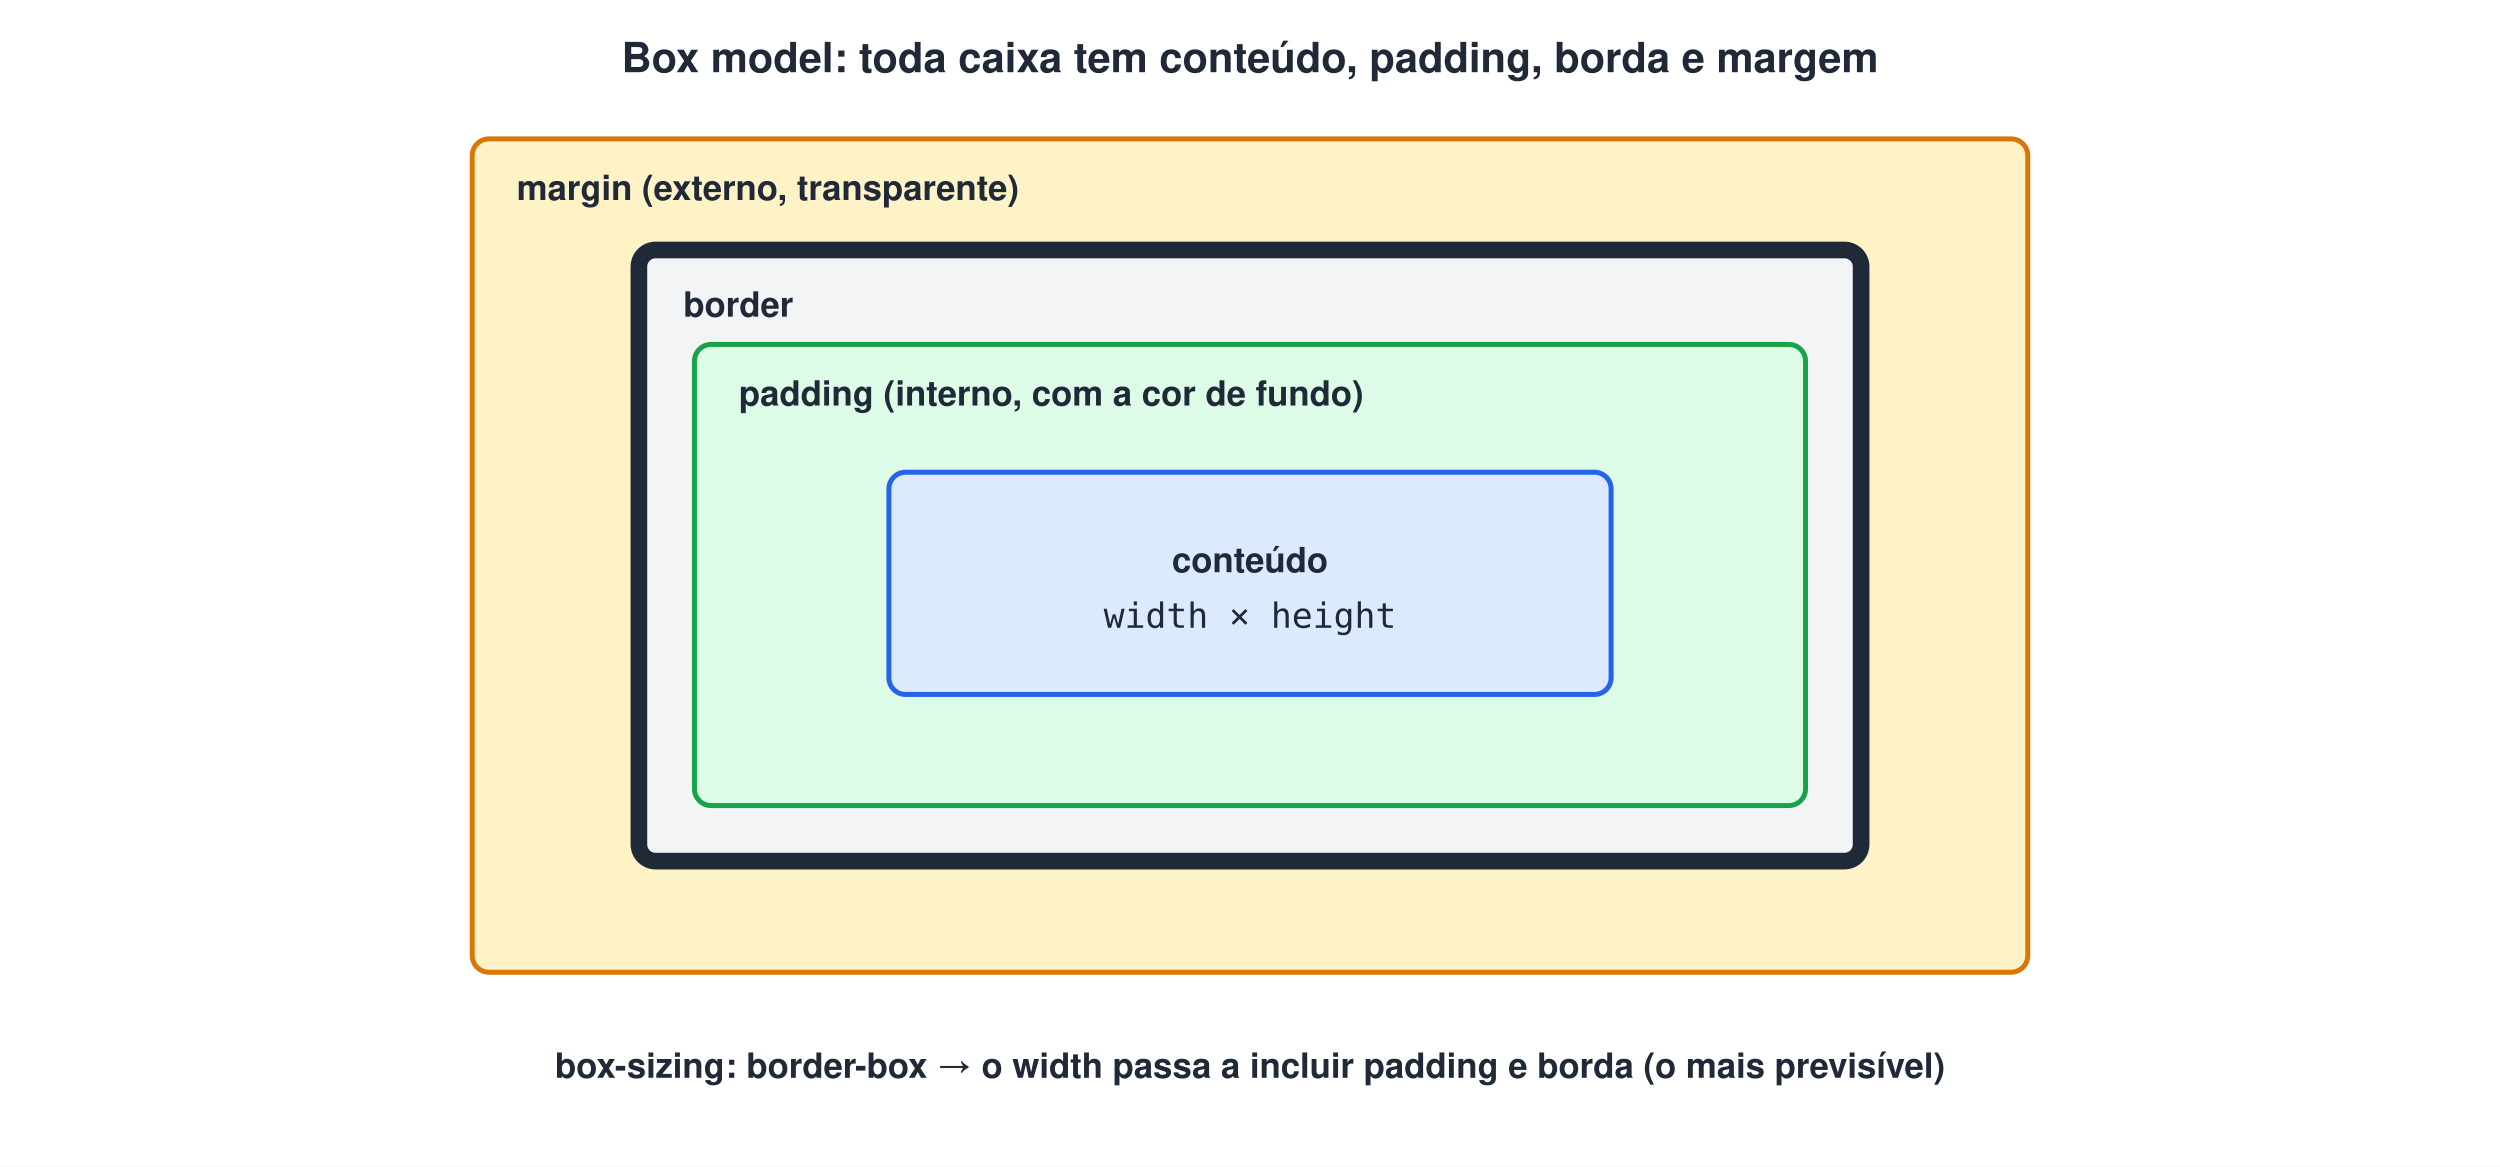
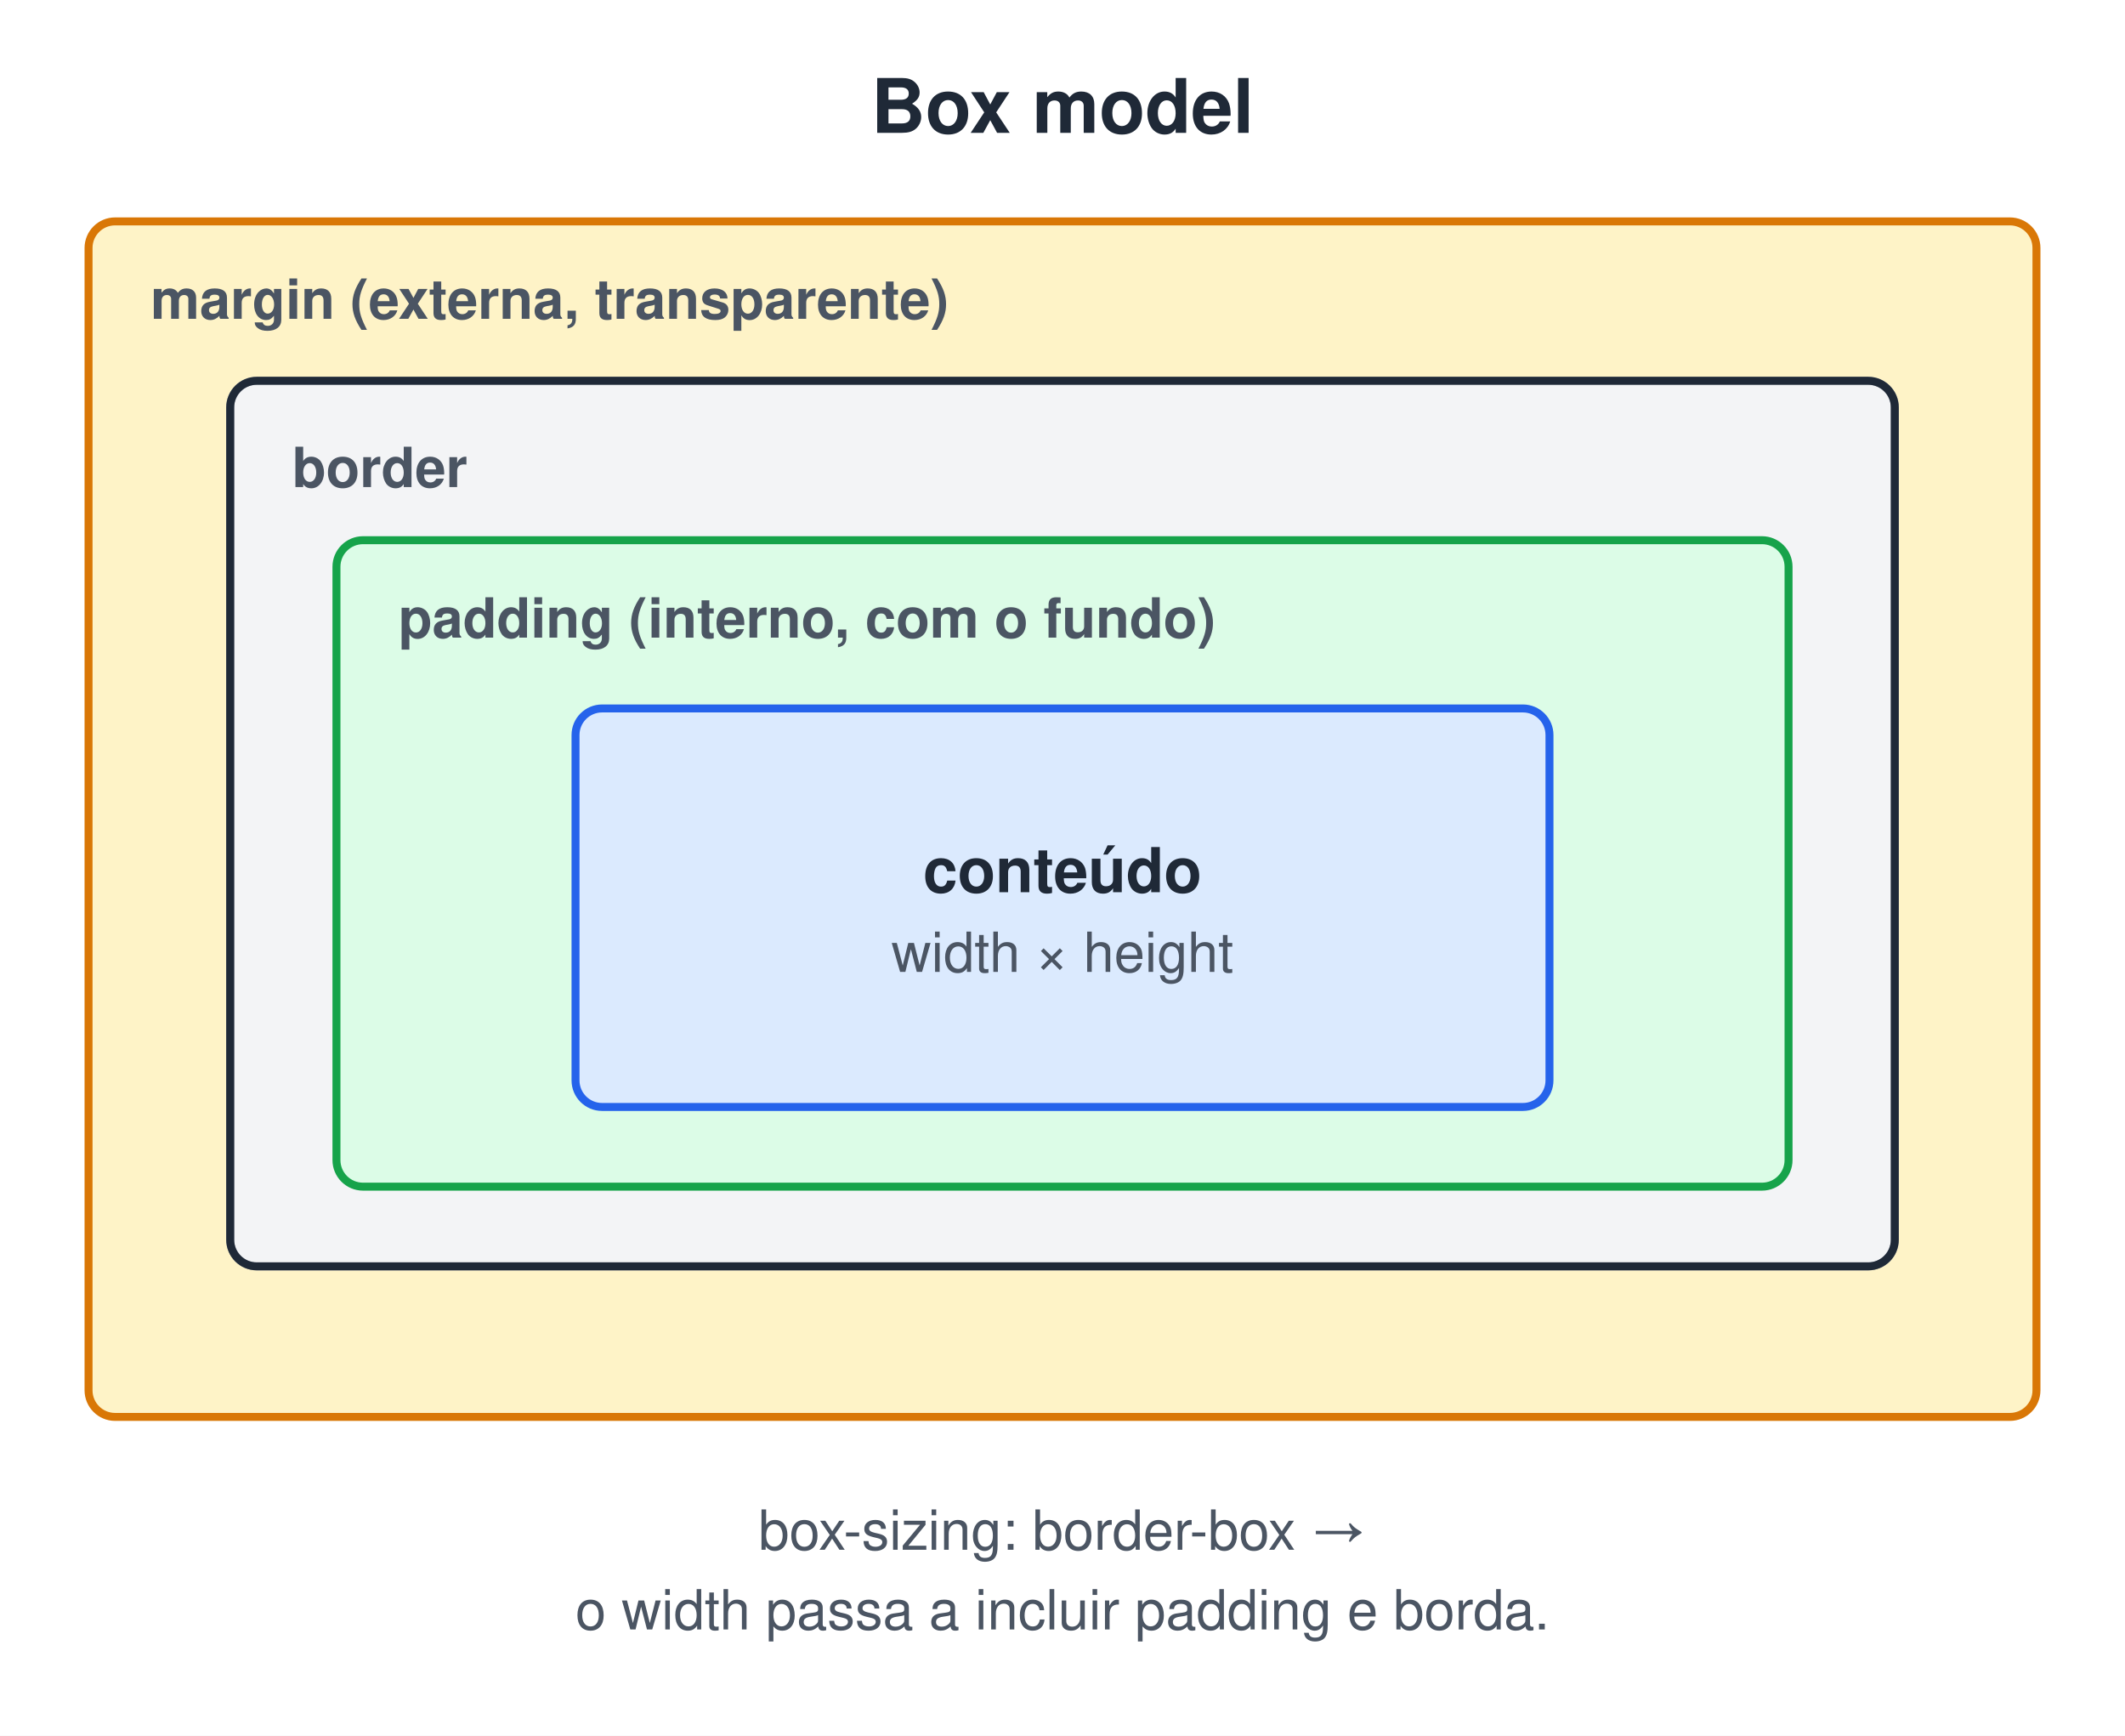
- <svg xmlns="http://www.w3.org/2000/svg" width="900" height="420" viewBox="0 0 900 420">
-   <style>text{font-family:Helvetica,Arial,sans-serif;font-size:12.5px;fill:#1F2937}.t{font-size:15px;font-weight:bold}.b{font-weight:bold}.m{font-family:Menlo,Consolas,monospace}.c{text-anchor:middle}.xB{fill:#DBEAFE;stroke:#2563EB}.xG{fill:#DCFCE7;stroke:#16A34A}.xO{fill:#FEF3C7;stroke:#D97706}.xY{fill:#F3F4F6;stroke:#9CA3AF}rect{stroke-width:1.8}</style>
+ <svg xmlns="http://www.w3.org/2000/svg" width="480" height="392" viewBox="0 0 480 392">
+   <style>text{white-space:pre;font-family:Helvetica,Arial,sans-serif;font-size:14px;fill:#1F2937}.t{font-size:17px;font-weight:bold}.b{font-weight:bold}.m{font-family:Menlo,Consolas,monospace;font-size:13px}.s{font-size:12.5px;fill:#4B5563}.n{font-size:13px;font-style:italic;fill:#4B5563}.c{text-anchor:middle}.r{text-anchor:end}.xB{fill:#DBEAFE;stroke:#2563EB}.xG{fill:#DCFCE7;stroke:#16A34A}.xO{fill:#FEF3C7;stroke:#D97706}.xP{fill:#EDE9FE;stroke:#7C3AED}.xR{fill:#FEE2E2;stroke:#DC2626}.xY{fill:#F3F4F6;stroke:#9CA3AF}.xW{fill:#fff;stroke:#9CA3AF}.xT{fill:#CCFBF1;stroke:#0D9488}.xK{fill:#FCE7F3;stroke:#DB2777}rect,ellipse,polygon{stroke-width:1.8}.l{stroke:#6B7280;stroke-width:1.8;fill:none}.d{stroke-dasharray:5 4}</style>
+   <defs>
+     <marker id="a" viewBox="0 0 10 10" refX="9" refY="5" markerWidth="7" markerHeight="7" orient="auto-start-reverse">
+       <path d="M0,0L10,5L0,10z" fill="#6B7280" />
+     </marker>
+   </defs>
  <rect width="100%" height="100%" fill="#fff" />
-   <text x="450" y="26" class="t c">Box model: toda caixa tem conteúdo, padding, borda e margem</text>
-   <rect x="170" y="50" width="560" height="300" rx="6" class="xO" />
-   <text x="186" y="72" class="b">margin (externo, transparente)</text>
-   <rect x="230" y="90" width="440" height="220" rx="6" class="xY" style="stroke:#1F2937;stroke-width:6" />
-   <text x="246" y="114" class="b">border</text>
-   <rect x="250" y="124" width="400" height="166" rx="6" class="xG" />
-   <text x="266" y="146" class="b">padding (interno, com a cor de fundo)</text>
-   <rect x="320" y="170" width="260" height="80" rx="6" class="xB" />
-   <text x="450" y="206" class="b c">conteúdo</text>
-   <text x="450" y="226" class="m c">width × height</text>
-   <text x="450" y="388" class="b c">box-sizing: border-box → o width passa a incluir padding e borda (o mais previsível)</text>
+   <text x="240.0" y="30" class="t c">Box model</text>
+   <rect x="20" y="50" width="440" height="270" rx="6" class="xO" />
+   <text x="34" y="72" class="s b">margin (externa, transparente)</text>
+   <rect x="52" y="86" width="376" height="200" rx="6" class="xY" />
+   <rect x="52" y="86" width="376" height="200" rx="6" fill="none" stroke="#1F2937" stroke-width="6" />
+   <text x="66" y="110" class="s b">border</text>
+   <rect x="76" y="122" width="328" height="146" rx="6" class="xG" />
+   <text x="90" y="144" class="s b">padding (interno, com o fundo)</text>
+   <rect x="130" y="160" width="220" height="90" rx="6" class="xB" />
+   <text x="240.0" y="201.5" class="b c">conteúdo</text>
+   <text x="240.0" y="219.5" class="s c">width × height</text>
+   <text x="240.0" y="350" class="s c">box-sizing: border-box →</text>
+   <text x="240.0" y="368" class="s c">o width passa a incluir padding e borda.</text>
</svg>
